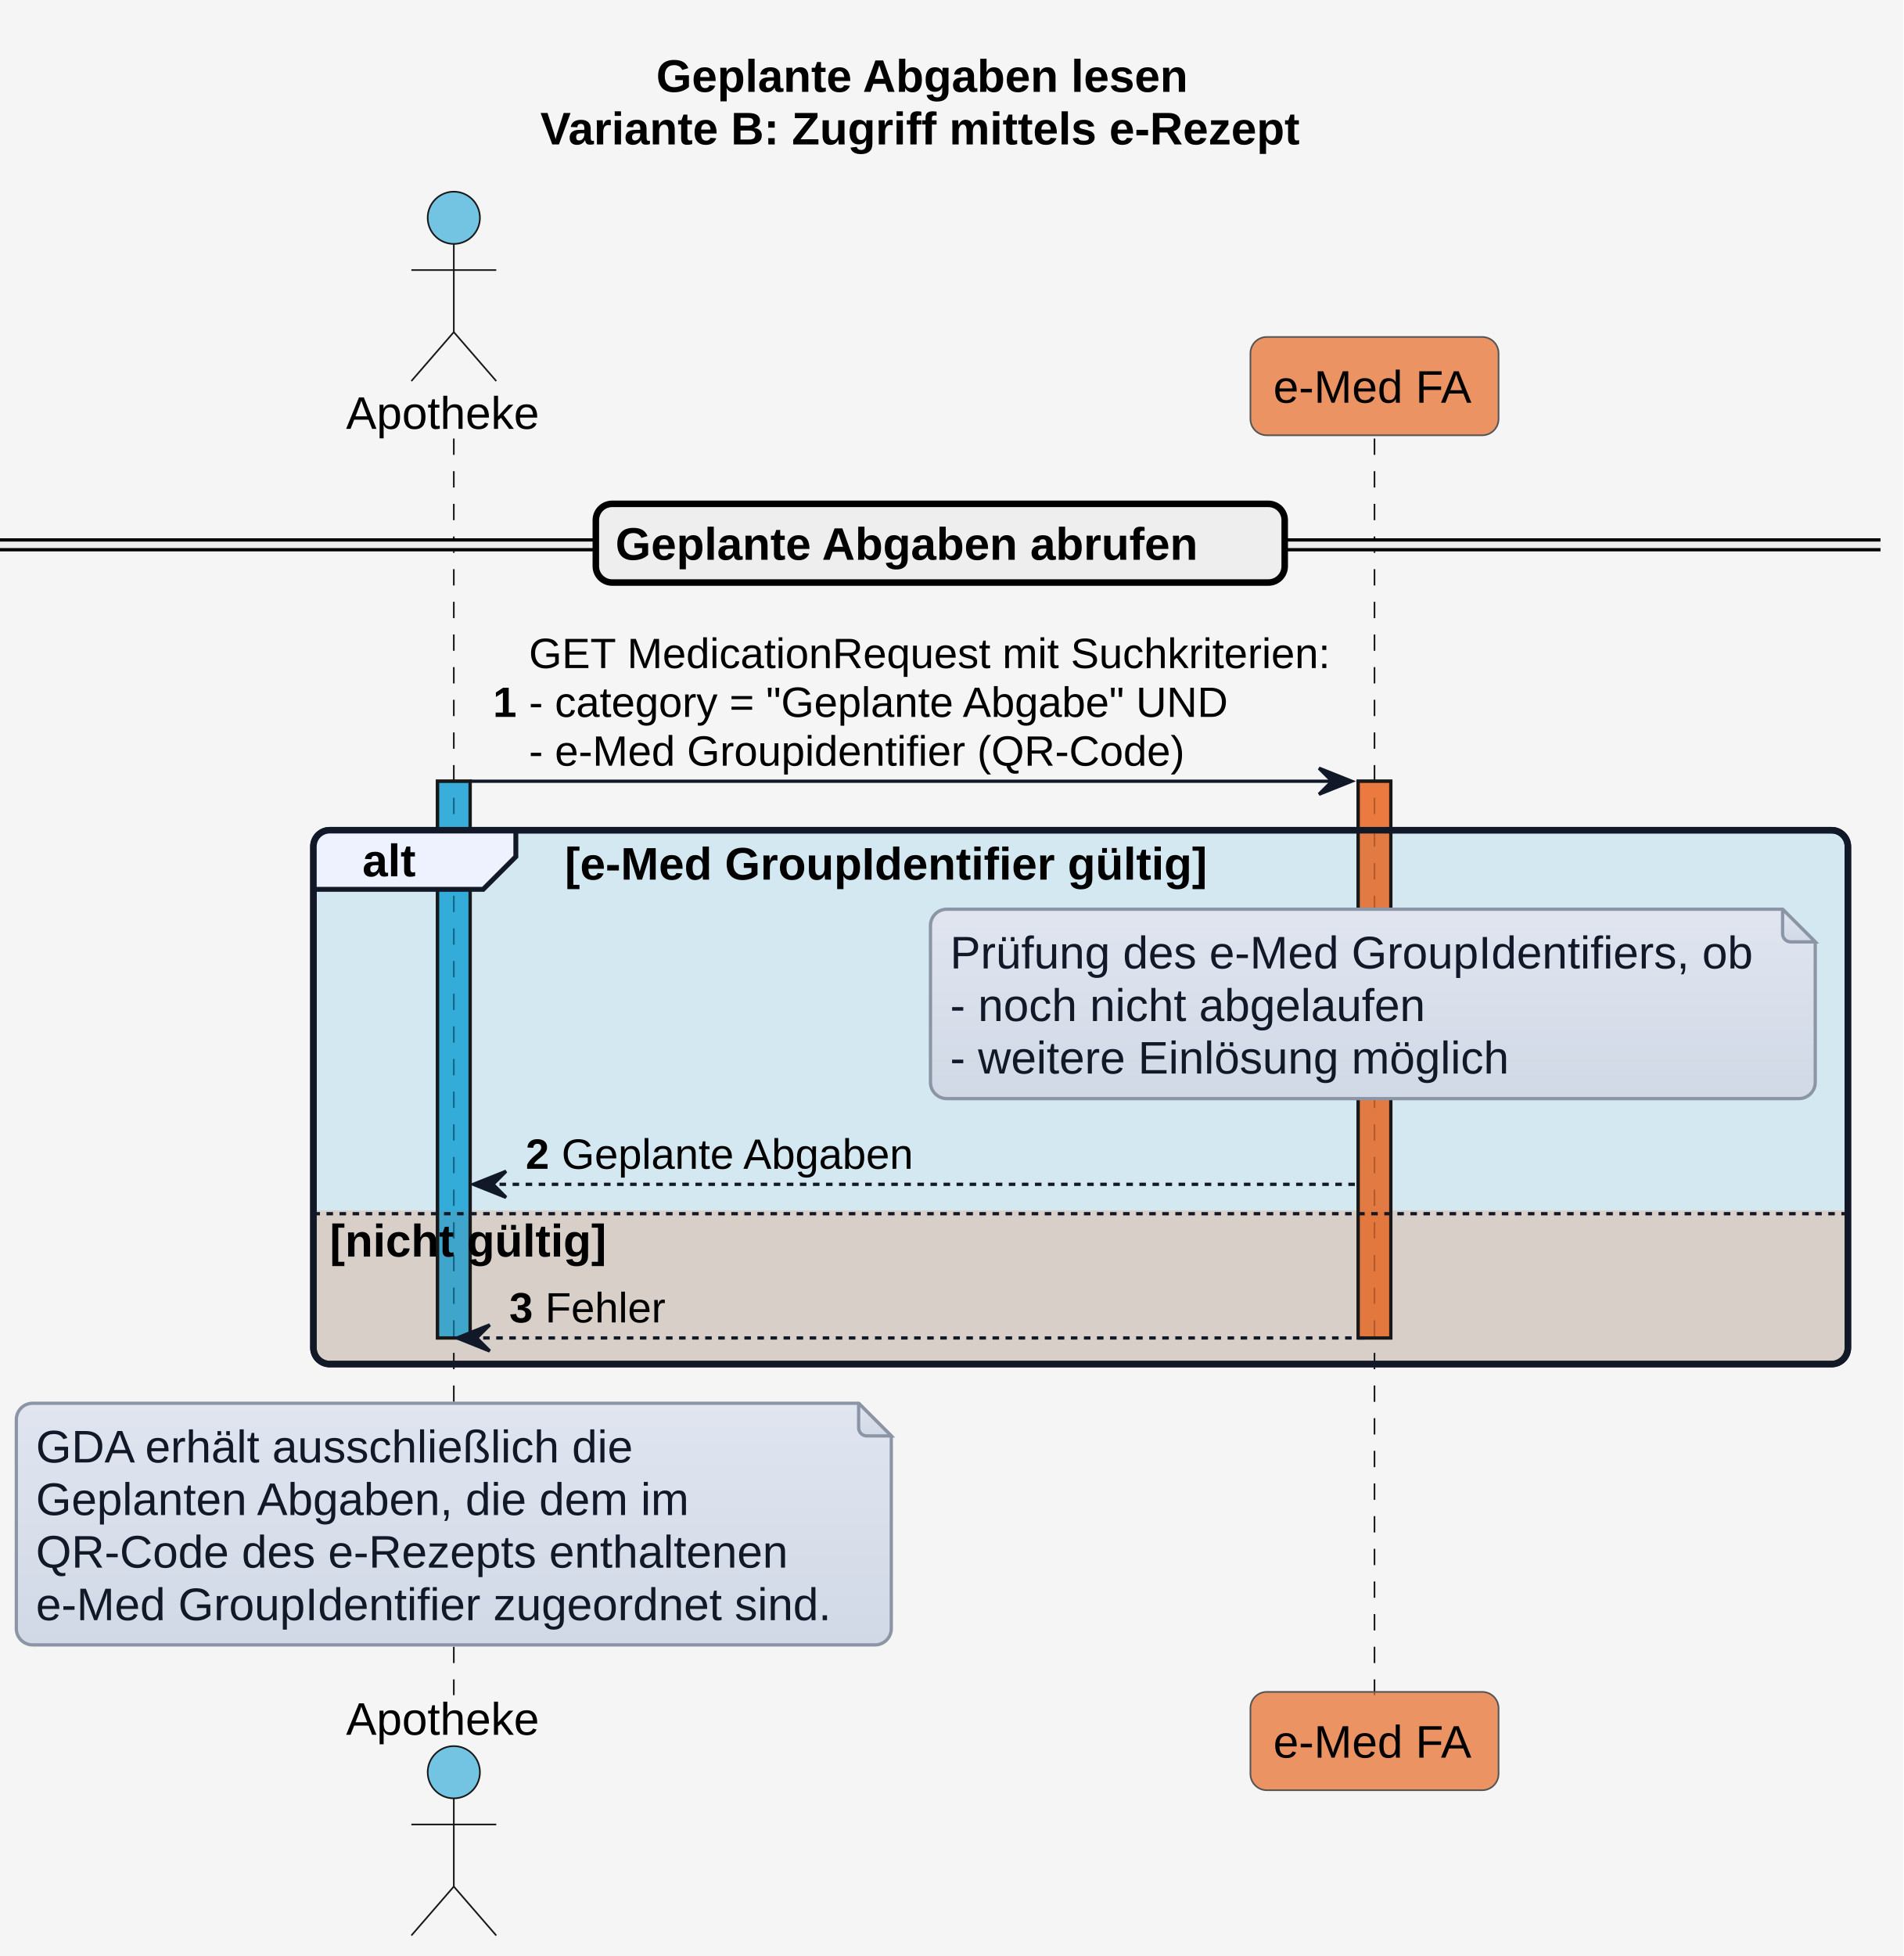
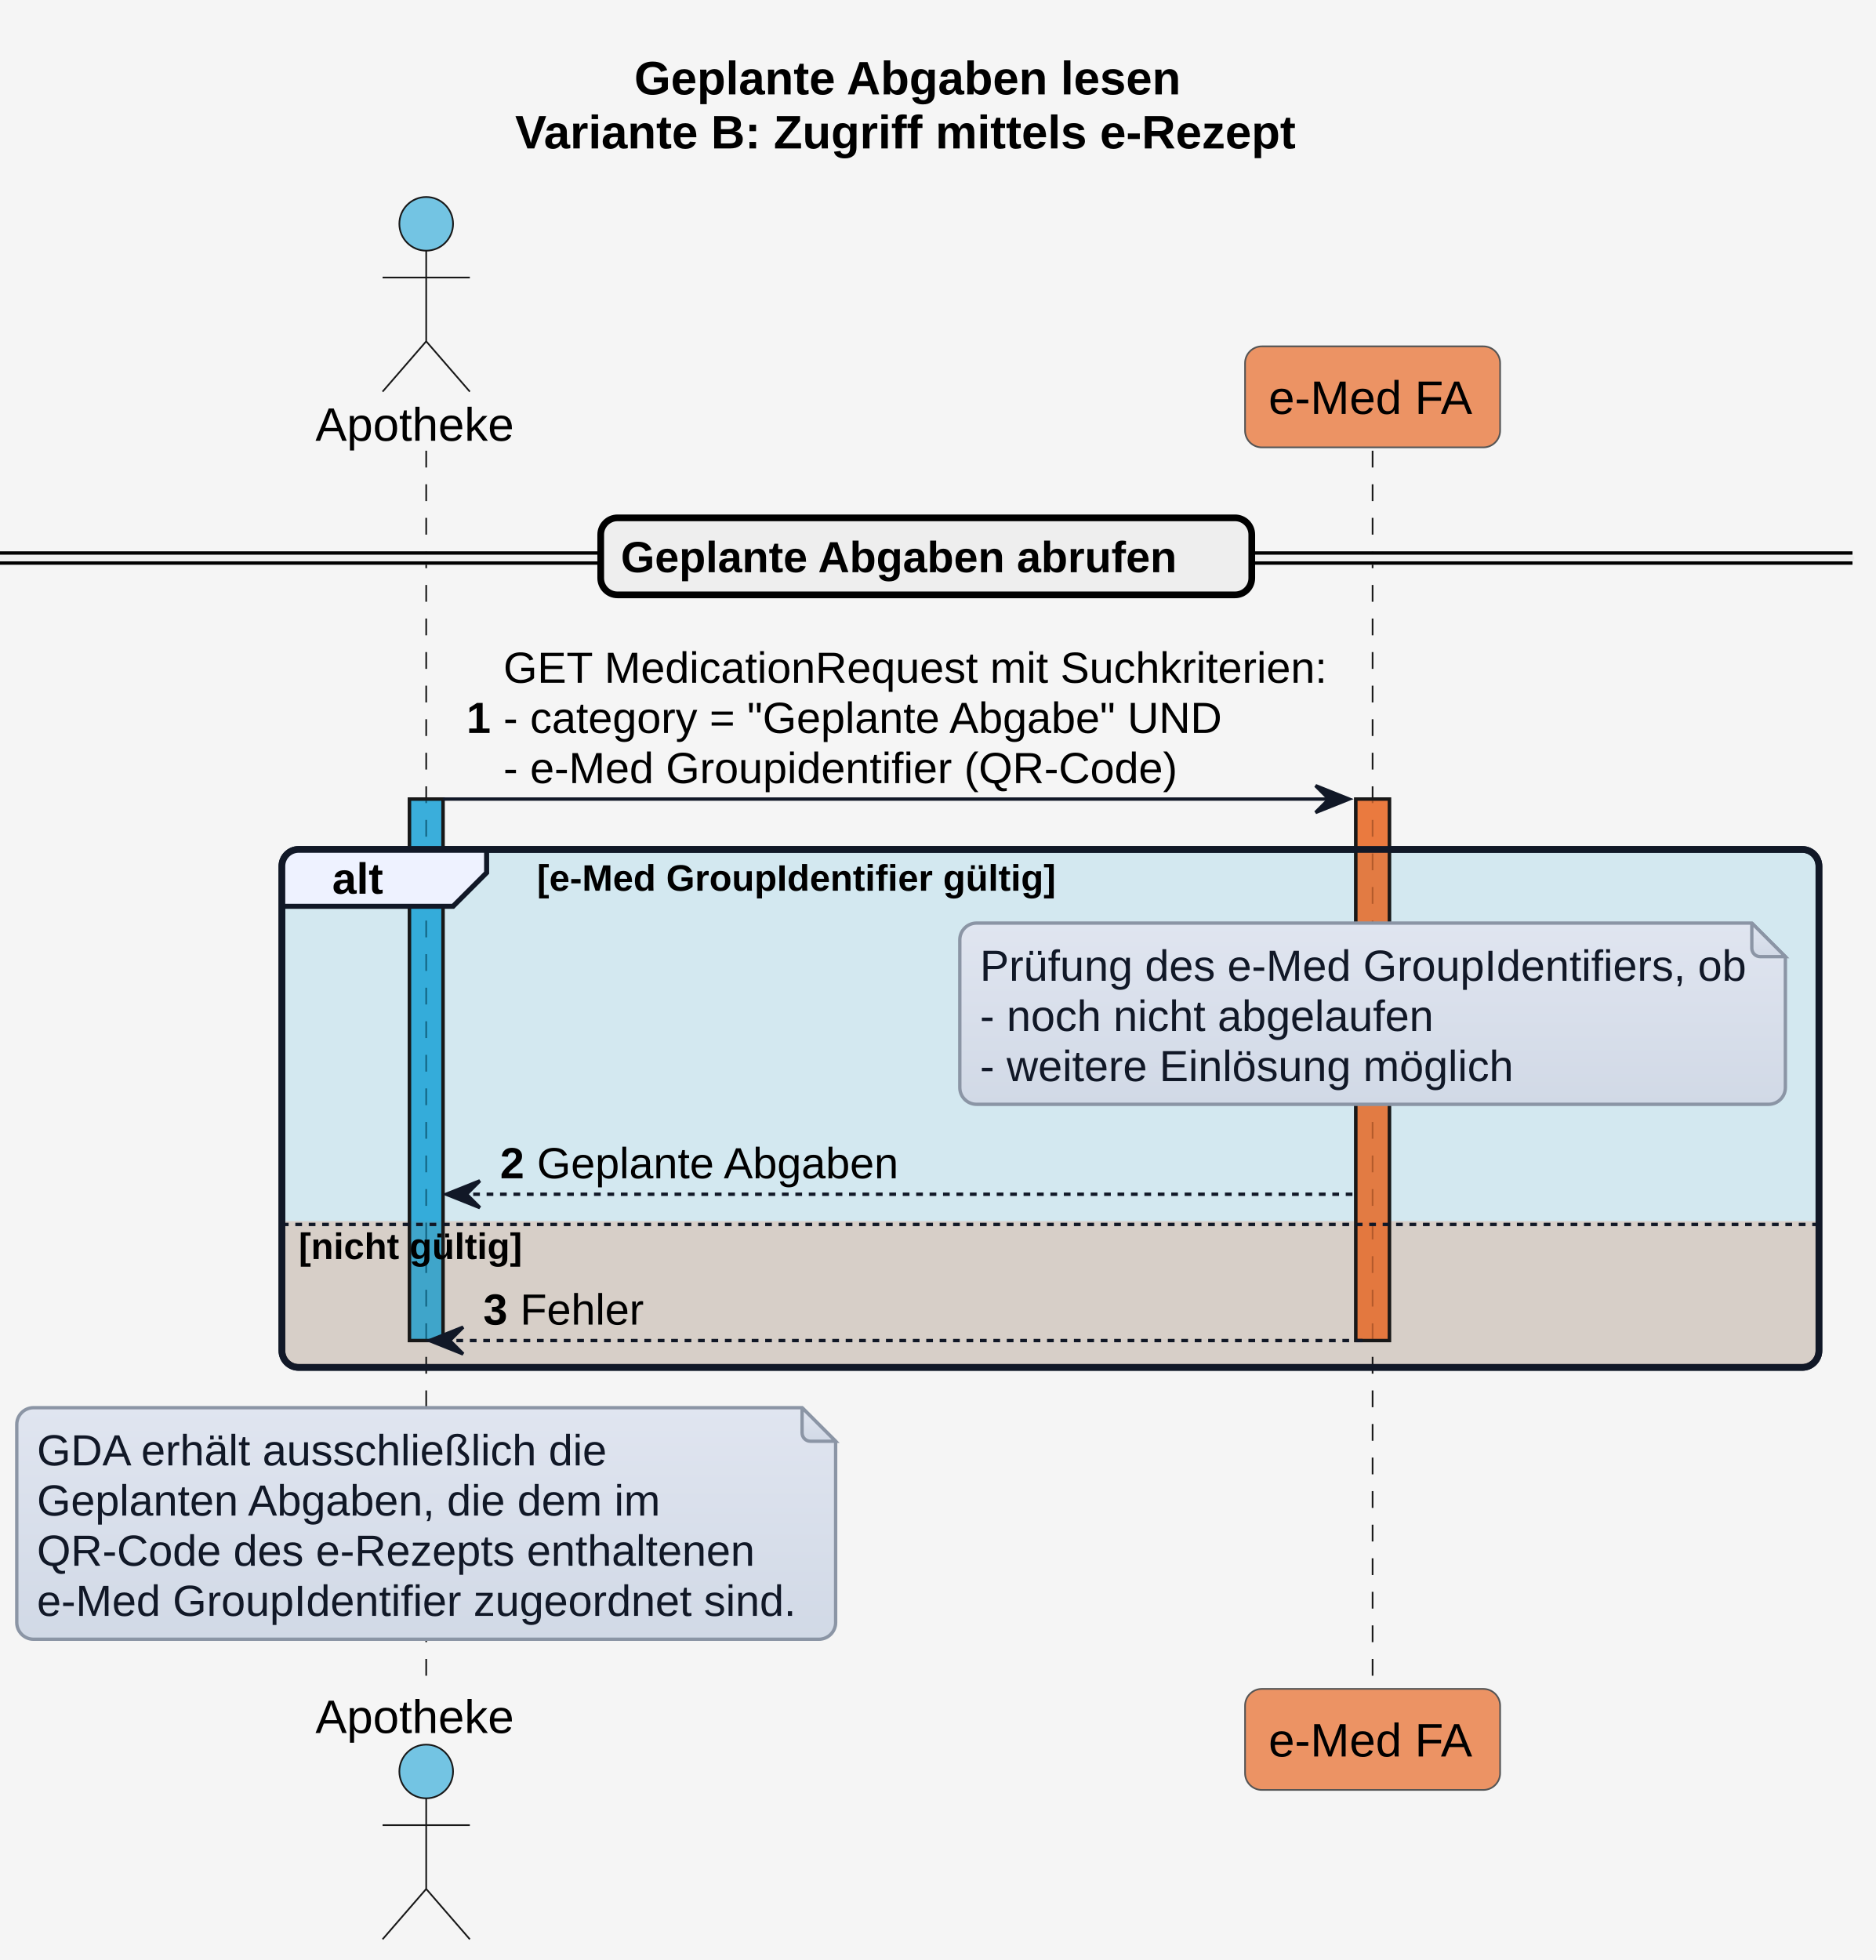
- <svg xmlns="http://www.w3.org/2000/svg" contentStyleType="text/css" height="599px" preserveAspectRatio="none" style="width:583px;height:599px;background:#F5F5F5;" version="1.1" viewBox="0 0 583 599" width="583px" zoomAndPan="magnify">
+ <svg xmlns="http://www.w3.org/2000/svg" contentStyleType="text/css" height="584px" preserveAspectRatio="none" style="width:559px;height:584px;background:#F5F5F5;" version="1.1" viewBox="0 0 559 584" width="559px" zoomAndPan="magnify">
  <defs>
-     <linearGradient id="gchzp4hi3dxi40" x1="50%" x2="50%" y1="0%" y2="100%">
+     <linearGradient id="gozl79x91vasm0" x1="50%" x2="50%" y1="0%" y2="100%">
      <stop offset="0%" stop-color="#E0E5F0" />
      <stop offset="100%" stop-color="#D1D9E6" />
    </linearGradient>
  </defs>
  <g>
-     <rect fill="#F5F5F5" height="599" style="stroke:none;stroke-width:1.0;" width="583" x="0" y="0" />
-     <text fill="#000000" font-family="Arial" font-size="14" font-weight="bold" lengthAdjust="spacing" textLength="173" x="201" y="28.132">Geplante Abgaben lesen</text>
-     <text fill="#000000" font-family="Arial" font-size="14" font-weight="bold" lengthAdjust="spacing" textLength="244" x="165.5" y="44.23">Variante B: Zugriff mittels e-Rezept</text>
-     <rect fill="#0F9ED5" fill-opacity="0.565" height="170.489" style="stroke:#181818;stroke-width:1.0;" width="10" x="134" y="239.241" />
-     <rect fill="#E97232" fill-opacity="0.741" height="170.489" style="stroke:#181818;stroke-width:1.0;" width="10" x="416" y="239.241" />
-     <rect fill="#0F9ED5" fill-opacity="0.145" height="163.489" rx="5" ry="5" style="stroke:#111827;stroke-width:2.0;" width="470" x="96" y="254.241" />
-     <path d="M96,370.683 L566,370.683 L566,412.73 A5,5 0 0 1 561,417.73 L101,417.73 A5,5 0 0 1 96,412.73 L96,370.683 " fill="#E97132" fill-opacity="0.208" style="stroke:none;stroke-width:1.0;" />
-     <line style="stroke:#181818;stroke-width:0.5;stroke-dasharray:5.0,5.0;" x1="139" x2="139" y1="134.296" y2="519.125" />
-     <line style="stroke:#181818;stroke-width:0.5;stroke-dasharray:5.0,5.0;" x1="421" x2="421" y1="134.296" y2="519.125" />
-     <text fill="#000000" font-family="Arial" font-size="14" lengthAdjust="spacing" textLength="60" x="106" y="131.329">Apotheke</text>
-     <ellipse cx="139" cy="66.697" fill="#0F9ED5" fill-opacity="0.565" rx="8" ry="8" style="stroke:#181818;stroke-width:0.5;" />
-     <path d="M139,74.697 L139,101.697 M126,82.697 L152,82.697 M139,101.697 L126,116.697 M139,101.697 L152,116.697 " fill="none" style="stroke:#181818;stroke-width:0.5;" />
-     <text fill="#000000" font-family="Arial" font-size="14" lengthAdjust="spacing" textLength="60" x="106" y="531.256">Apotheke</text>
-     <ellipse cx="139" cy="542.723" fill="#0F9ED5" fill-opacity="0.565" rx="8" ry="8" style="stroke:#181818;stroke-width:0.5;" />
-     <path d="M139,550.723 L139,577.723 M126,558.723 L152,558.723 M139,577.723 L126,592.723 M139,577.723 L152,592.723 " fill="none" style="stroke:#181818;stroke-width:0.5;" />
-     <rect fill="#E97232" fill-opacity="0.741" height="30.099" rx="5" ry="5" style="stroke:#555555;stroke-width:0.5;" width="76" x="383" y="103.197" />
-     <text fill="#000000" font-family="Arial" font-size="14" lengthAdjust="spacing" textLength="62" x="390" y="123.329">e-Med FA</text>
-     <rect fill="#E97232" fill-opacity="0.741" height="30.099" rx="5" ry="5" style="stroke:#555555;stroke-width:0.5;" width="76" x="383" y="518.125" />
-     <text fill="#000000" font-family="Arial" font-size="14" lengthAdjust="spacing" textLength="62" x="390" y="538.256">e-Med FA</text>
-     <rect fill="#0F9ED5" fill-opacity="0.565" height="170.489" style="stroke:#181818;stroke-width:1.0;" width="10" x="134" y="239.241" />
-     <rect fill="#E97232" fill-opacity="0.741" height="170.489" style="stroke:#181818;stroke-width:1.0;" width="10" x="416" y="239.241" />
-     <rect fill="#EEEEEE" height="3" rx="5" ry="5" style="stroke:#EEEEEE;stroke-width:1.0;" width="576" x="0" y="165.345" />
-     <line style="stroke:#000000;stroke-width:1.0;" x1="0" x2="576" y1="165.345" y2="165.345" />
-     <line style="stroke:#000000;stroke-width:1.0;" x1="0" x2="576" y1="168.345" y2="168.345" />
-     <rect fill="#EEEEEE" height="24.099" rx="5" ry="5" style="stroke:#000000;stroke-width:2.0;" width="211" x="182.5" y="154.296" />
-     <text fill="#000000" font-family="Arial" font-size="14" font-weight="bold" lengthAdjust="spacing" textLength="189" x="188.5" y="171.428">Geplante Abgaben abrufen</text>
-     <polygon fill="#111827" points="404,235.241,414,239.241,404,243.241,408,239.241" style="stroke:#111827;stroke-width:1.0;" />
-     <line style="stroke:#111827;stroke-width:1.0;" x1="144" x2="410" y1="239.241" y2="239.241" />
-     <text fill="#000000" font-family="Arial" font-size="13" font-weight="bold" lengthAdjust="spacing" textLength="7" x="151" y="219.537">1</text>
-     <text fill="#000000" font-family="Arial" font-size="13" lengthAdjust="spacing" textLength="247" x="162" y="204.588">GET MedicationRequest mit Suchkriterien:</text>
-     <text fill="#000000" font-family="Arial" font-size="13" lengthAdjust="spacing" textLength="215" x="162" y="219.537">- category = "Geplante Abgabe" UND</text>
-     <text fill="#000000" font-family="Arial" font-size="13" lengthAdjust="spacing" textLength="196" x="162" y="234.486">- e-Med Groupidentifier (QR-Code)</text>
-     <path d="M101,254.241 L158,254.241 L158,262.339 L148,272.339 L96,272.339 L96,259.241 A5,5 0 0 1 101,254.241 " fill="#EEF2FF" style="stroke:#111827;stroke-width:1.5;" />
-     <rect fill="none" height="163.489" rx="5" ry="5" style="stroke:#111827;stroke-width:2.0;" width="470" x="96" y="254.241" />
-     <text fill="#000000" font-family="Arial" font-size="14" font-weight="bold" lengthAdjust="spacing" textLength="17" x="111" y="268.373">alt</text>
-     <text fill="#000000" font-family="Arial" font-size="14" font-weight="bold" lengthAdjust="spacing" textLength="211" x="173" y="269.373">[e-Med GroupIdentifier gültig]</text>
-     <path d="M285,283.438 L285,331.438 A5,5 0 0 0 290,336.438 L551,336.438 A5,5 0 0 0 556,331.438 L556,288.438 L546,278.438 L290,278.438 A5,5 0 0 0 285,283.438 " fill="url(#gchzp4hi3dxi40)" style="stroke:#8B95A5;stroke-width:1.0;" />
-     <path d="M546,278.438 L546,285.938 A2.5,2.5 0 0 0 548.5,288.438 L556,288.438 L546,278.438 " fill="url(#gchzp4hi3dxi40)" style="stroke:#8B95A5;stroke-width:1.0;" />
-     <text fill="#111827" font-family="Arial" font-size="14" lengthAdjust="spacing" textLength="250" x="291" y="296.57">Prüfung des e-Med GroupIdentifiers, ob</text>
-     <text fill="#111827" font-family="Arial" font-size="14" lengthAdjust="spacing" textLength="149" x="291" y="312.668">- noch nicht abgelaufen</text>
-     <text fill="#111827" font-family="Arial" font-size="14" lengthAdjust="spacing" textLength="172" x="291" y="328.767">- weitere Einlösung möglich</text>
-     <polygon fill="#111827" points="155,358.683,145,362.683,155,366.683,151,362.683" style="stroke:#111827;stroke-width:1.0;" />
-     <line style="stroke:#111827;stroke-width:1.0;stroke-dasharray:2.0,2.0;" x1="149" x2="415" y1="362.683" y2="362.683" />
-     <text fill="#000000" font-family="Arial" font-size="13" font-weight="bold" lengthAdjust="spacing" textLength="7" x="161" y="357.928">2</text>
-     <text fill="#000000" font-family="Arial" font-size="13" lengthAdjust="spacing" textLength="107" x="172" y="357.928">Geplante Abgaben</text>
-     <line style="stroke:#111827;stroke-width:1.0;stroke-dasharray:2.0,2.0;" x1="96" x2="566" y1="371.683" y2="371.683" />
-     <text fill="#000000" font-family="Arial" font-size="14" font-weight="bold" lengthAdjust="spacing" textLength="89" x="101" y="384.815">[nicht gültig]</text>
-     <polygon fill="#111827" points="150,405.73,140,409.73,150,413.73,146,409.73" style="stroke:#111827;stroke-width:1.0;" />
-     <line style="stroke:#111827;stroke-width:1.0;stroke-dasharray:2.0,2.0;" x1="144" x2="420" y1="409.73" y2="409.73" />
-     <text fill="#000000" font-family="Arial" font-size="13" font-weight="bold" lengthAdjust="spacing" textLength="7" x="156" y="404.975">3</text>
-     <text fill="#000000" font-family="Arial" font-size="13" lengthAdjust="spacing" textLength="36" x="167" y="404.975">Fehler</text>
-     <path d="M5,434.73 L5,498.73 A5,5 0 0 0 10,503.73 L268,503.73 A5,5 0 0 0 273,498.73 L273,439.73 L263,429.73 L10,429.73 A5,5 0 0 0 5,434.73 " fill="url(#gchzp4hi3dxi40)" style="stroke:#8B95A5;stroke-width:1.0;" />
-     <path d="M263,429.73 L263,437.23 A2.5,2.5 0 0 0 265.5,439.73 L273,439.73 L263,429.73 " fill="url(#gchzp4hi3dxi40)" style="stroke:#8B95A5;stroke-width:1.0;" />
-     <text fill="#111827" font-family="Arial" font-size="14" lengthAdjust="spacing" textLength="186" x="11" y="447.862">GDA erhält ausschließlich die</text>
-     <text fill="#111827" font-family="Arial" font-size="14" lengthAdjust="spacing" textLength="203" x="11" y="463.96">Geplanten Abgaben, die dem im</text>
-     <text fill="#111827" font-family="Arial" font-size="14" lengthAdjust="spacing" textLength="234" x="11" y="480.059">QR-Code des e-Rezepts enthaltenen</text>
-     <text fill="#111827" font-family="Arial" font-size="14" lengthAdjust="spacing" textLength="247" x="11" y="496.158">e-Med GroupIdentifier zugeordnet sind.</text>
+     <rect fill="#F5F5F5" height="584" style="stroke:none;stroke-width:1.0;" width="559" x="0" y="0" />
+     <text fill="#000000" font-family="Arial" font-size="14" font-weight="bold" lengthAdjust="spacing" textLength="173" x="189" y="28.132">Geplante Abgaben lesen</text>
+     <text fill="#000000" font-family="Arial" font-size="14" font-weight="bold" lengthAdjust="spacing" textLength="244" x="153.5" y="44.23">Variante B: Zugriff mittels e-Rezept</text>
+     <rect fill="#0F9ED5" fill-opacity="0.565" height="161.341" style="stroke:#181818;stroke-width:1.0;" width="10" x="122" y="238.091" />
+     <rect fill="#E97232" fill-opacity="0.741" height="161.341" style="stroke:#181818;stroke-width:1.0;" width="10" x="404" y="238.091" />
+     <rect fill="#0F9ED5" fill-opacity="0.145" height="154.341" rx="5" ry="5" style="stroke:#111827;stroke-width:2.0;" width="458" x="84" y="253.091" />
+     <path d="M84,363.834 L542,363.834 L542,402.432 A5,5 0 0 1 537,407.432 L89,407.432 A5,5 0 0 1 84,402.432 L84,363.834 " fill="#E97132" fill-opacity="0.208" style="stroke:none;stroke-width:1.0;" />
+     <line style="stroke:#181818;stroke-width:0.5;stroke-dasharray:5.0,5.0;" x1="127" x2="127" y1="134.296" y2="504.227" />
+     <line style="stroke:#181818;stroke-width:0.5;stroke-dasharray:5.0,5.0;" x1="409" x2="409" y1="134.296" y2="504.227" />
+     <text fill="#000000" font-family="Arial" font-size="14" lengthAdjust="spacing" textLength="60" x="94" y="131.329">Apotheke</text>
+     <ellipse cx="127" cy="66.697" fill="#0F9ED5" fill-opacity="0.565" rx="8" ry="8" style="stroke:#181818;stroke-width:0.5;" />
+     <path d="M127,74.697 L127,101.697 M114,82.697 L140,82.697 M127,101.697 L114,116.697 M127,101.697 L140,116.697 " fill="none" style="stroke:#181818;stroke-width:0.5;" />
+     <text fill="#000000" font-family="Arial" font-size="14" lengthAdjust="spacing" textLength="60" x="94" y="516.359">Apotheke</text>
+     <ellipse cx="127" cy="527.826" fill="#0F9ED5" fill-opacity="0.565" rx="8" ry="8" style="stroke:#181818;stroke-width:0.5;" />
+     <path d="M127,535.826 L127,562.826 M114,543.826 L140,543.826 M127,562.826 L114,577.826 M127,562.826 L140,577.826 " fill="none" style="stroke:#181818;stroke-width:0.5;" />
+     <rect fill="#E97232" fill-opacity="0.741" height="30.099" rx="5" ry="5" style="stroke:#555555;stroke-width:0.5;" width="76" x="371" y="103.197" />
+     <text fill="#000000" font-family="Arial" font-size="14" lengthAdjust="spacing" textLength="62" x="378" y="123.329">e-Med FA</text>
+     <rect fill="#E97232" fill-opacity="0.741" height="30.099" rx="5" ry="5" style="stroke:#555555;stroke-width:0.5;" width="76" x="371" y="503.227" />
+     <text fill="#000000" font-family="Arial" font-size="14" lengthAdjust="spacing" textLength="62" x="378" y="523.359">e-Med FA</text>
+     <rect fill="#0F9ED5" fill-opacity="0.565" height="161.341" style="stroke:#181818;stroke-width:1.0;" width="10" x="122" y="238.091" />
+     <rect fill="#E97232" fill-opacity="0.741" height="161.341" style="stroke:#181818;stroke-width:1.0;" width="10" x="404" y="238.091" />
+     <rect fill="#EEEEEE" height="3" rx="5" ry="5" style="stroke:#EEEEEE;stroke-width:1.0;" width="552" x="0" y="164.77" />
+     <line style="stroke:#000000;stroke-width:1.0;" x1="0" x2="552" y1="164.77" y2="164.77" />
+     <line style="stroke:#000000;stroke-width:1.0;" x1="0" x2="552" y1="167.77" y2="167.77" />
+     <rect fill="#EEEEEE" height="22.949" rx="5" ry="5" style="stroke:#000000;stroke-width:2.0;" width="194" x="179" y="154.296" />
+     <text fill="#000000" font-family="Arial" font-size="13" font-weight="bold" lengthAdjust="spacing" textLength="172" x="185" y="170.49">Geplante Abgaben abrufen</text>
+     <polygon fill="#111827" points="392,234.091,402,238.091,392,242.091,396,238.091" style="stroke:#111827;stroke-width:1.0;" />
+     <line style="stroke:#111827;stroke-width:1.0;" x1="132" x2="398" y1="238.091" y2="238.091" />
+     <text fill="#000000" font-family="Arial" font-size="13" font-weight="bold" lengthAdjust="spacing" textLength="7" x="139" y="218.387">1</text>
+     <text fill="#000000" font-family="Arial" font-size="13" lengthAdjust="spacing" textLength="247" x="150" y="203.439">GET MedicationRequest mit Suchkriterien:</text>
+     <text fill="#000000" font-family="Arial" font-size="13" lengthAdjust="spacing" textLength="215" x="150" y="218.387">- category = "Geplante Abgabe" UND</text>
+     <text fill="#000000" font-family="Arial" font-size="13" lengthAdjust="spacing" textLength="196" x="150" y="233.336">- e-Med Groupidentifier (QR-Code)</text>
+     <path d="M89,253.091 L145,253.091 L145,260.04 L135,270.04 L84,270.04 L84,258.091 A5,5 0 0 1 89,253.091 " fill="#EEF2FF" style="stroke:#111827;stroke-width:1.5;" />
+     <rect fill="none" height="154.341" rx="5" ry="5" style="stroke:#111827;stroke-width:2.0;" width="458" x="84" y="253.091" />
+     <text fill="#000000" font-family="Arial" font-size="13" font-weight="bold" lengthAdjust="spacing" textLength="16" x="99" y="266.285">alt</text>
+     <text fill="#000000" font-family="Arial" font-size="11" font-weight="bold" lengthAdjust="spacing" textLength="164" x="160" y="265.409">[e-Med GroupIdentifier gültig]</text>
+     <path d="M286,280.04 L286,324.04 A5,5 0 0 0 291,329.04 L527,329.04 A5,5 0 0 0 532,324.04 L532,285.04 L522,275.04 L291,275.04 A5,5 0 0 0 286,280.04 " fill="url(#gozl79x91vasm0)" style="stroke:#8B95A5;stroke-width:1.0;" />
+     <path d="M522,275.04 L522,282.54 A2.5,2.5 0 0 0 524.5,285.04 L532,285.04 L522,275.04 " fill="url(#gozl79x91vasm0)" style="stroke:#8B95A5;stroke-width:1.0;" />
+     <text fill="#111827" font-family="Arial" font-size="13" lengthAdjust="spacing" textLength="225" x="292" y="292.233">Prüfung des e-Med GroupIdentifiers, ob</text>
+     <text fill="#111827" font-family="Arial" font-size="13" lengthAdjust="spacing" textLength="134" x="292" y="307.182">- noch nicht abgelaufen</text>
+     <text fill="#111827" font-family="Arial" font-size="13" lengthAdjust="spacing" textLength="159" x="292" y="322.131">- weitere Einlösung möglich</text>
+     <polygon fill="#111827" points="143,351.834,133,355.834,143,359.834,139,355.834" style="stroke:#111827;stroke-width:1.0;" />
+     <line style="stroke:#111827;stroke-width:1.0;stroke-dasharray:2.0,2.0;" x1="137" x2="403" y1="355.834" y2="355.834" />
+     <text fill="#000000" font-family="Arial" font-size="13" font-weight="bold" lengthAdjust="spacing" textLength="7" x="149" y="351.08">2</text>
+     <text fill="#000000" font-family="Arial" font-size="13" lengthAdjust="spacing" textLength="107" x="160" y="351.08">Geplante Abgaben</text>
+     <line style="stroke:#111827;stroke-width:1.0;stroke-dasharray:2.0,2.0;" x1="84" x2="542" y1="364.834" y2="364.834" />
+     <text fill="#000000" font-family="Arial" font-size="11" font-weight="bold" lengthAdjust="spacing" textLength="69" x="89" y="375.152">[nicht gültig]</text>
+     <polygon fill="#111827" points="138,395.432,128,399.432,138,403.432,134,399.432" style="stroke:#111827;stroke-width:1.0;" />
+     <line style="stroke:#111827;stroke-width:1.0;stroke-dasharray:2.0,2.0;" x1="132" x2="408" y1="399.432" y2="399.432" />
+     <text fill="#000000" font-family="Arial" font-size="13" font-weight="bold" lengthAdjust="spacing" textLength="7" x="144" y="394.677">3</text>
+     <text fill="#000000" font-family="Arial" font-size="13" lengthAdjust="spacing" textLength="36" x="155" y="394.677">Fehler</text>
+     <path d="M5,424.432 L5,483.432 A5,5 0 0 0 10,488.432 L244,488.432 A5,5 0 0 0 249,483.432 L249,429.432 L239,419.432 L10,419.432 A5,5 0 0 0 5,424.432 " fill="url(#gozl79x91vasm0)" style="stroke:#8B95A5;stroke-width:1.0;" />
+     <path d="M239,419.432 L239,426.932 A2.5,2.5 0 0 0 241.5,429.432 L249,429.432 L239,419.432 " fill="url(#gozl79x91vasm0)" style="stroke:#8B95A5;stroke-width:1.0;" />
+     <text fill="#111827" font-family="Arial" font-size="13" lengthAdjust="spacing" textLength="173" x="11" y="436.626">GDA erhält ausschließlich die</text>
+     <text fill="#111827" font-family="Arial" font-size="13" lengthAdjust="spacing" textLength="186" x="11" y="451.575">Geplanten Abgaben, die dem im</text>
+     <text fill="#111827" font-family="Arial" font-size="13" lengthAdjust="spacing" textLength="212" x="11" y="466.523">QR-Code des e-Rezepts enthaltenen</text>
+     <text fill="#111827" font-family="Arial" font-size="13" lengthAdjust="spacing" textLength="223" x="11" y="481.472">e-Med GroupIdentifier zugeordnet sind.</text>
  </g>
</svg>
